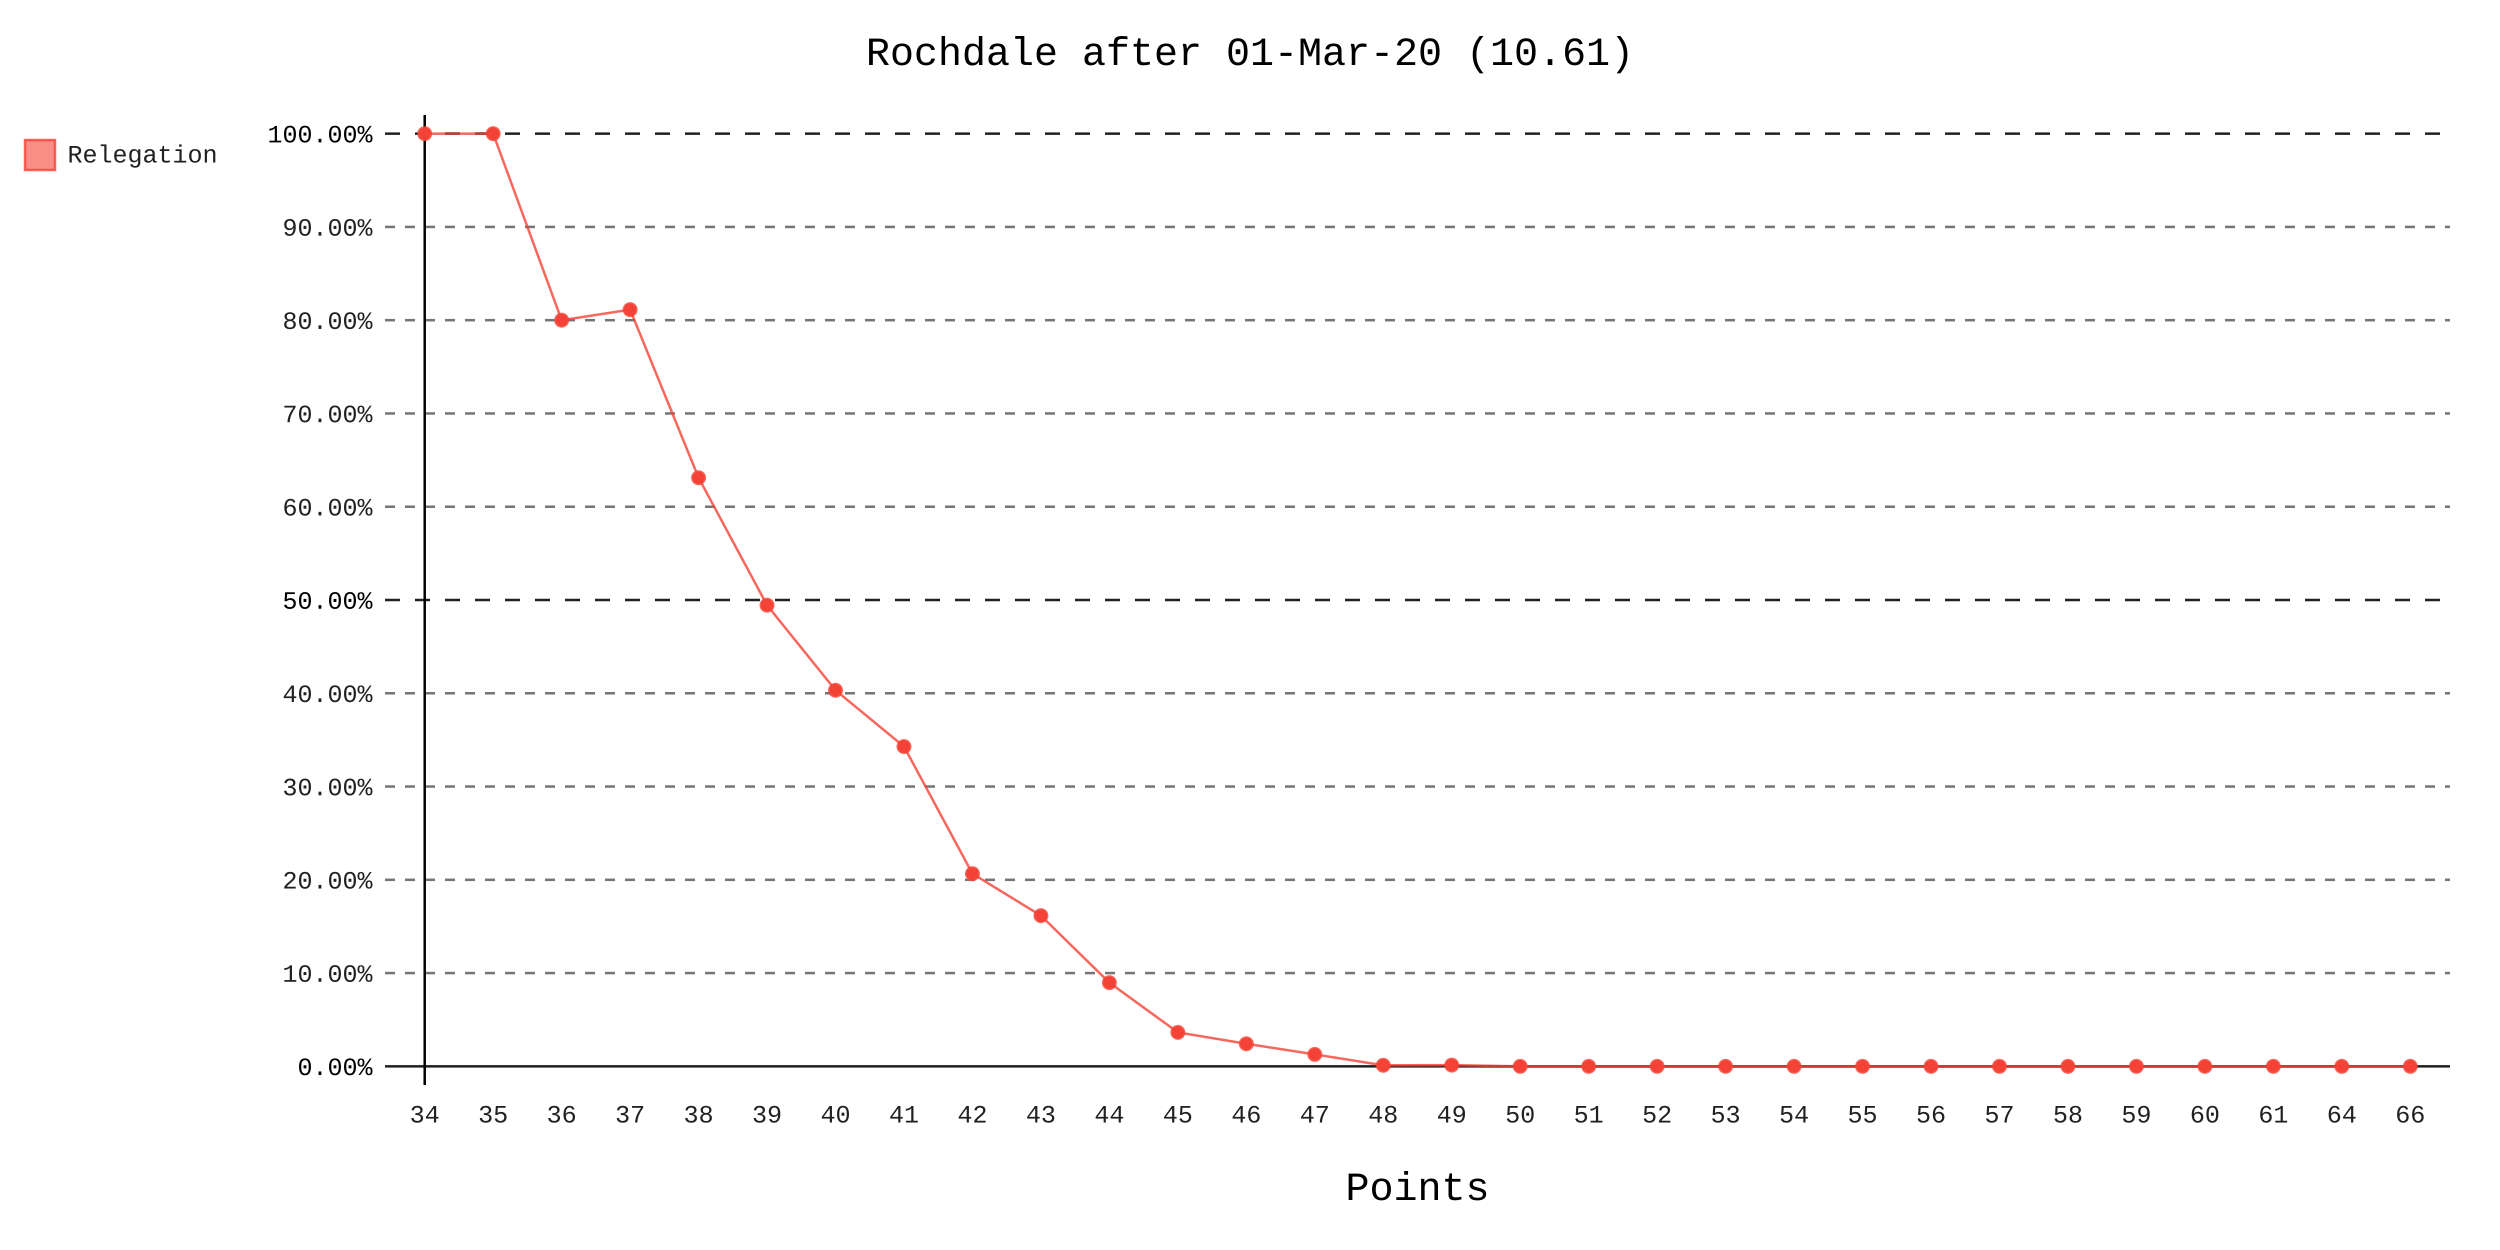
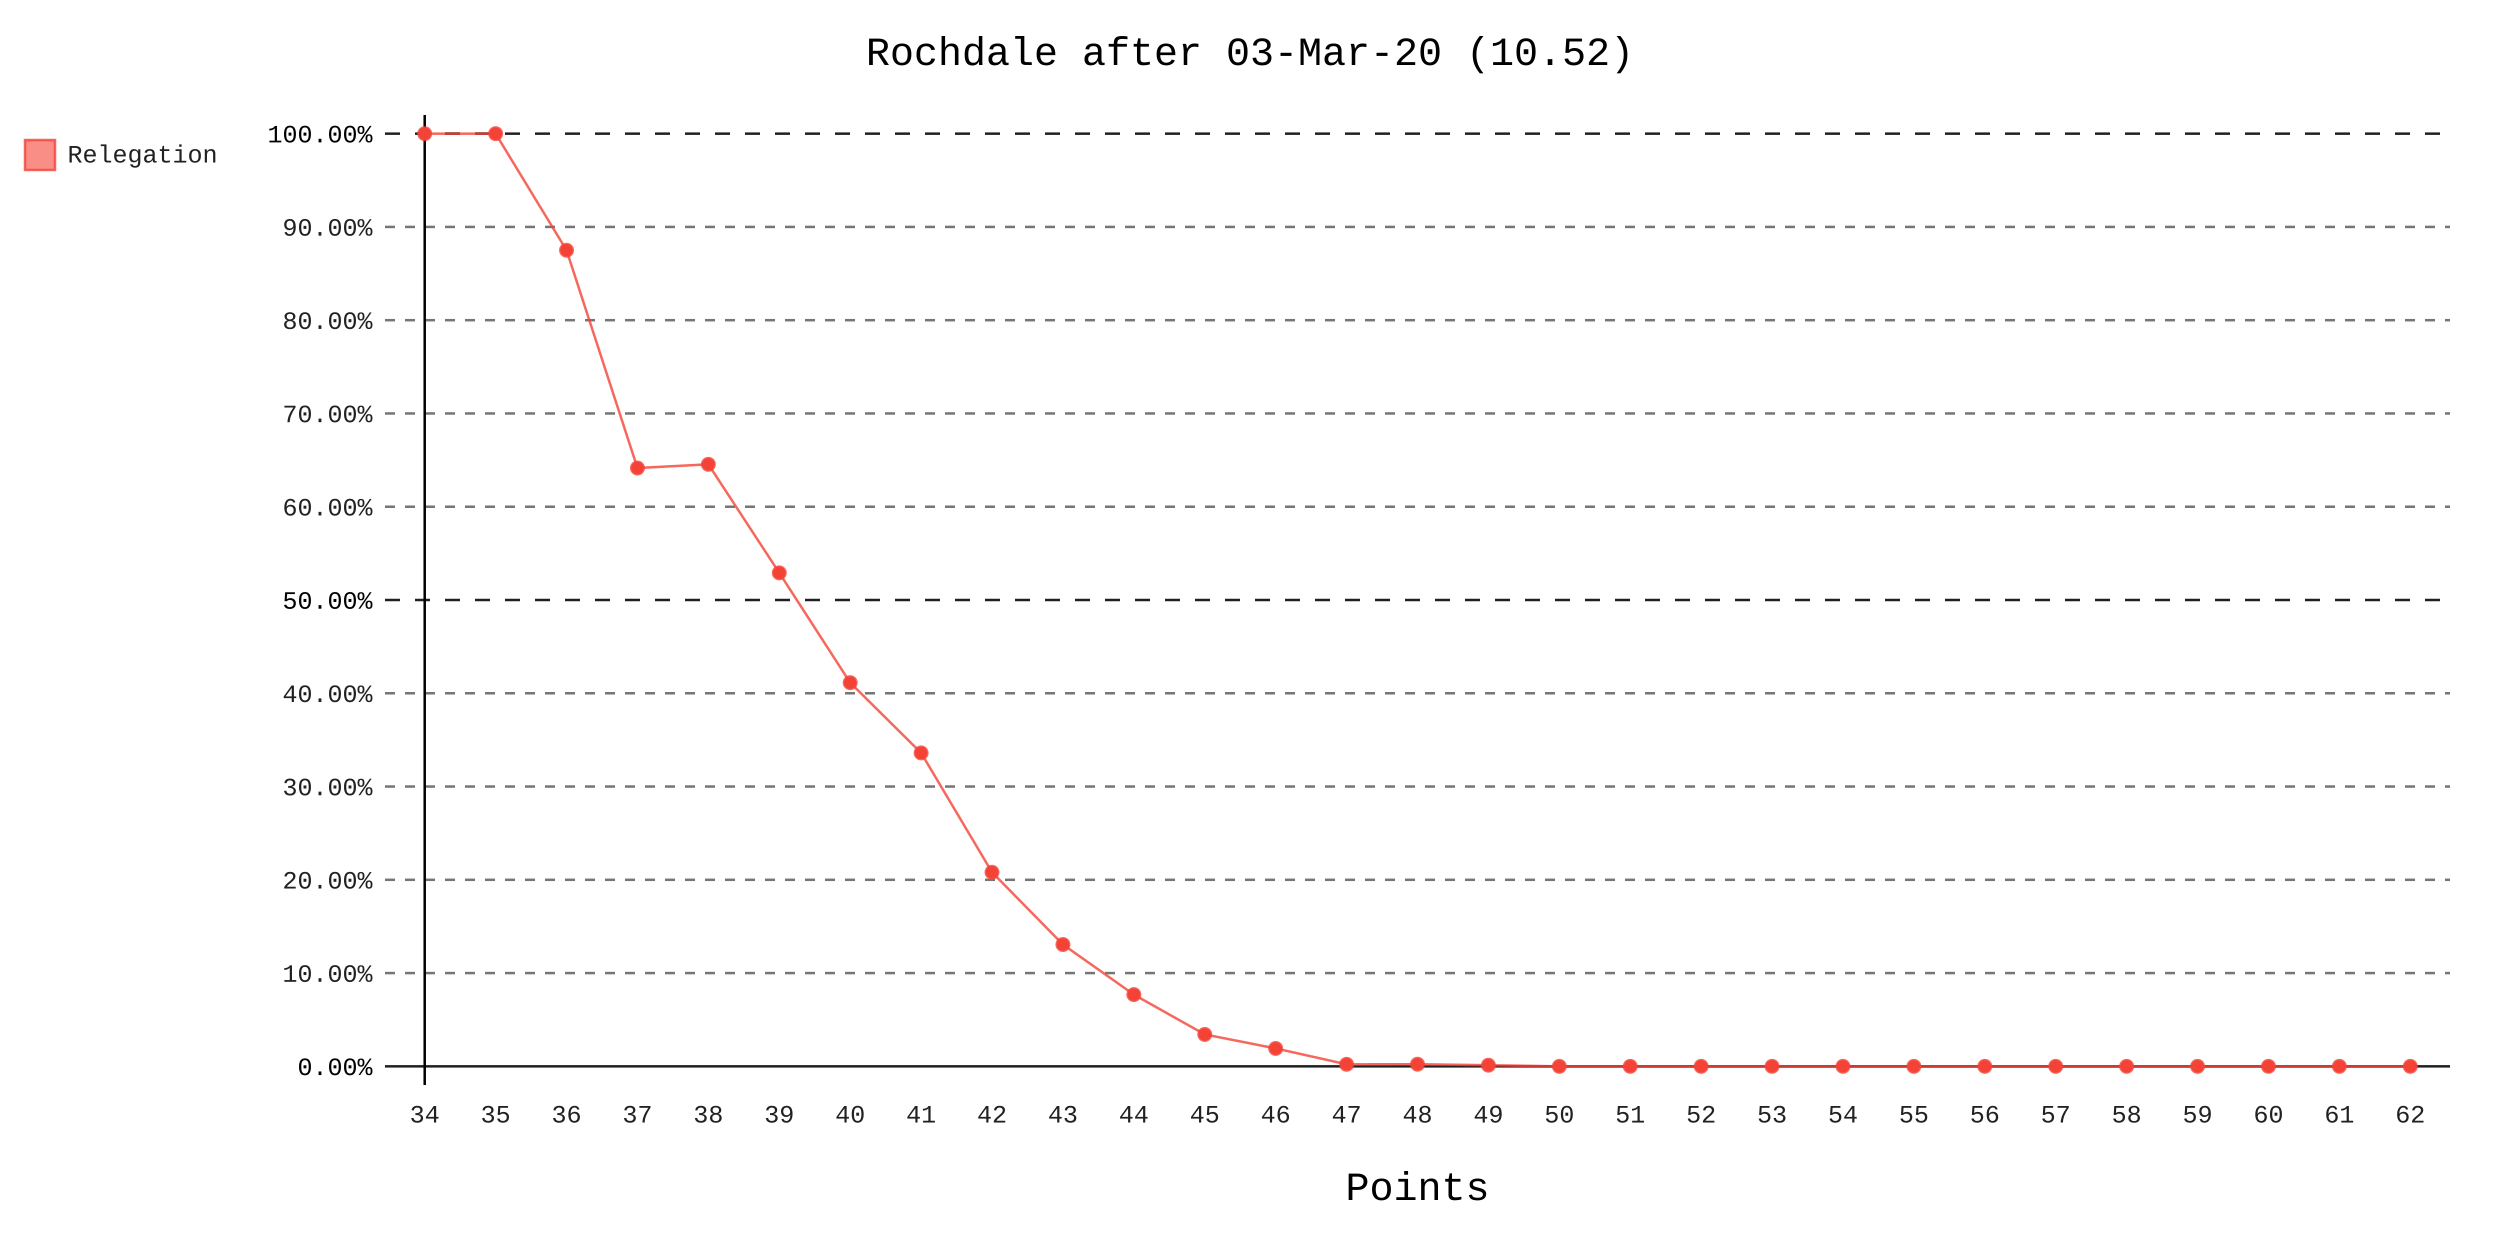
- <svg xmlns="http://www.w3.org/2000/svg" class="pygal-chart" id="chart-6f801b13-2f69-4a6f-9272-3fdad4acb5be" viewBox="0 0 1000 500">
+ <svg xmlns="http://www.w3.org/2000/svg" class="pygal-chart" id="chart-5983b531-fa6f-4193-b208-ceb8bece2697" viewBox="0 0 1000 500">
  <defs>
-     <style type="text/css">#chart-6f801b13-2f69-4a6f-9272-3fdad4acb5be{-webkit-user-select:none;-webkit-font-smoothing:antialiased;font-family:Consolas,"Liberation Mono",Menlo,Courier,monospace}#chart-6f801b13-2f69-4a6f-9272-3fdad4acb5be .title{font-family:Consolas,"Liberation Mono",Menlo,Courier,monospace;font-size:16px}#chart-6f801b13-2f69-4a6f-9272-3fdad4acb5be .legends .legend text{font-family:Consolas,"Liberation Mono",Menlo,Courier,monospace;font-size:10px}#chart-6f801b13-2f69-4a6f-9272-3fdad4acb5be .axis text{font-family:Consolas,"Liberation Mono",Menlo,Courier,monospace;font-size:10px}#chart-6f801b13-2f69-4a6f-9272-3fdad4acb5be .axis text.major{font-family:Consolas,"Liberation Mono",Menlo,Courier,monospace;font-size:10px}#chart-6f801b13-2f69-4a6f-9272-3fdad4acb5be .text-overlay text.value{font-family:Consolas,"Liberation Mono",Menlo,Courier,monospace;font-size:16px}#chart-6f801b13-2f69-4a6f-9272-3fdad4acb5be .text-overlay text.label{font-family:Consolas,"Liberation Mono",Menlo,Courier,monospace;font-size:10px}#chart-6f801b13-2f69-4a6f-9272-3fdad4acb5be .tooltip{font-family:Consolas,"Liberation Mono",Menlo,Courier,monospace;font-size:14px}#chart-6f801b13-2f69-4a6f-9272-3fdad4acb5be text.no_data{font-family:Consolas,"Liberation Mono",Menlo,Courier,monospace;font-size:64px}
- #chart-6f801b13-2f69-4a6f-9272-3fdad4acb5be{background-color:transparent}#chart-6f801b13-2f69-4a6f-9272-3fdad4acb5be path,#chart-6f801b13-2f69-4a6f-9272-3fdad4acb5be line,#chart-6f801b13-2f69-4a6f-9272-3fdad4acb5be rect,#chart-6f801b13-2f69-4a6f-9272-3fdad4acb5be circle{-webkit-transition:400ms ease-in;-moz-transition:400ms ease-in;transition:400ms ease-in}#chart-6f801b13-2f69-4a6f-9272-3fdad4acb5be .graph &gt; .background{fill:transparent}#chart-6f801b13-2f69-4a6f-9272-3fdad4acb5be .plot &gt; .background{fill:transparent}#chart-6f801b13-2f69-4a6f-9272-3fdad4acb5be .graph{fill:rgba(0,0,0,.87)}#chart-6f801b13-2f69-4a6f-9272-3fdad4acb5be text.no_data{fill:rgba(0,0,0,1)}#chart-6f801b13-2f69-4a6f-9272-3fdad4acb5be .title{fill:rgba(0,0,0,1)}#chart-6f801b13-2f69-4a6f-9272-3fdad4acb5be .legends .legend text{fill:rgba(0,0,0,.87)}#chart-6f801b13-2f69-4a6f-9272-3fdad4acb5be .legends .legend:hover text{fill:rgba(0,0,0,1)}#chart-6f801b13-2f69-4a6f-9272-3fdad4acb5be .axis .line{stroke:rgba(0,0,0,1)}#chart-6f801b13-2f69-4a6f-9272-3fdad4acb5be .axis .guide.line{stroke:rgba(0,0,0,.54)}#chart-6f801b13-2f69-4a6f-9272-3fdad4acb5be .axis .major.line{stroke:rgba(0,0,0,.87)}#chart-6f801b13-2f69-4a6f-9272-3fdad4acb5be .axis text.major{fill:rgba(0,0,0,1)}#chart-6f801b13-2f69-4a6f-9272-3fdad4acb5be .axis.y .guides:hover .guide.line,#chart-6f801b13-2f69-4a6f-9272-3fdad4acb5be .line-graph .axis.x .guides:hover .guide.line,#chart-6f801b13-2f69-4a6f-9272-3fdad4acb5be .stackedline-graph .axis.x .guides:hover .guide.line,#chart-6f801b13-2f69-4a6f-9272-3fdad4acb5be .xy-graph .axis.x .guides:hover .guide.line{stroke:rgba(0,0,0,1)}#chart-6f801b13-2f69-4a6f-9272-3fdad4acb5be .axis .guides:hover text{fill:rgba(0,0,0,1)}#chart-6f801b13-2f69-4a6f-9272-3fdad4acb5be .reactive{fill-opacity:.6;stroke-opacity:.8}#chart-6f801b13-2f69-4a6f-9272-3fdad4acb5be .ci{stroke:rgba(0,0,0,.87)}#chart-6f801b13-2f69-4a6f-9272-3fdad4acb5be .reactive.active,#chart-6f801b13-2f69-4a6f-9272-3fdad4acb5be .active .reactive{fill-opacity:.9;stroke-opacity:.9;stroke-width:4}#chart-6f801b13-2f69-4a6f-9272-3fdad4acb5be .ci .reactive.active{stroke-width:1.5}#chart-6f801b13-2f69-4a6f-9272-3fdad4acb5be .series text{fill:rgba(0,0,0,1)}#chart-6f801b13-2f69-4a6f-9272-3fdad4acb5be .tooltip rect{fill:transparent;stroke:rgba(0,0,0,1);-webkit-transition:opacity 400ms ease-in;-moz-transition:opacity 400ms ease-in;transition:opacity 400ms ease-in}#chart-6f801b13-2f69-4a6f-9272-3fdad4acb5be .tooltip .label{fill:rgba(0,0,0,.87)}#chart-6f801b13-2f69-4a6f-9272-3fdad4acb5be .tooltip .label{fill:rgba(0,0,0,.87)}#chart-6f801b13-2f69-4a6f-9272-3fdad4acb5be .tooltip .legend{font-size:.8em;fill:rgba(0,0,0,.54)}#chart-6f801b13-2f69-4a6f-9272-3fdad4acb5be .tooltip .x_label{font-size:.6em;fill:rgba(0,0,0,1)}#chart-6f801b13-2f69-4a6f-9272-3fdad4acb5be .tooltip .xlink{font-size:.5em;text-decoration:underline}#chart-6f801b13-2f69-4a6f-9272-3fdad4acb5be .tooltip .value{font-size:1.5em}#chart-6f801b13-2f69-4a6f-9272-3fdad4acb5be .bound{font-size:.5em}#chart-6f801b13-2f69-4a6f-9272-3fdad4acb5be .max-value{font-size:.75em;fill:rgba(0,0,0,.54)}#chart-6f801b13-2f69-4a6f-9272-3fdad4acb5be .map-element{fill:transparent;stroke:rgba(0,0,0,.54) !important}#chart-6f801b13-2f69-4a6f-9272-3fdad4acb5be .map-element .reactive{fill-opacity:inherit;stroke-opacity:inherit}#chart-6f801b13-2f69-4a6f-9272-3fdad4acb5be .color-0,#chart-6f801b13-2f69-4a6f-9272-3fdad4acb5be .color-0 a:visited{stroke:#F44336;fill:#F44336}#chart-6f801b13-2f69-4a6f-9272-3fdad4acb5be .text-overlay .color-0 text{fill:black}
- #chart-6f801b13-2f69-4a6f-9272-3fdad4acb5be text.no_data{text-anchor:middle}#chart-6f801b13-2f69-4a6f-9272-3fdad4acb5be .guide.line{fill:none}#chart-6f801b13-2f69-4a6f-9272-3fdad4acb5be .centered{text-anchor:middle}#chart-6f801b13-2f69-4a6f-9272-3fdad4acb5be .title{text-anchor:middle}#chart-6f801b13-2f69-4a6f-9272-3fdad4acb5be .legends .legend text{fill-opacity:1}#chart-6f801b13-2f69-4a6f-9272-3fdad4acb5be .axis.x text{text-anchor:middle}#chart-6f801b13-2f69-4a6f-9272-3fdad4acb5be .axis.x:not(.web) text[transform]{text-anchor:start}#chart-6f801b13-2f69-4a6f-9272-3fdad4acb5be .axis.x:not(.web) text[transform].backwards{text-anchor:end}#chart-6f801b13-2f69-4a6f-9272-3fdad4acb5be .axis.y text{text-anchor:end}#chart-6f801b13-2f69-4a6f-9272-3fdad4acb5be .axis.y text[transform].backwards{text-anchor:start}#chart-6f801b13-2f69-4a6f-9272-3fdad4acb5be .axis.y2 text{text-anchor:start}#chart-6f801b13-2f69-4a6f-9272-3fdad4acb5be .axis.y2 text[transform].backwards{text-anchor:end}#chart-6f801b13-2f69-4a6f-9272-3fdad4acb5be .axis .guide.line{stroke-dasharray:4,4}#chart-6f801b13-2f69-4a6f-9272-3fdad4acb5be .axis .major.guide.line{stroke-dasharray:6,6}#chart-6f801b13-2f69-4a6f-9272-3fdad4acb5be .horizontal .axis.y .guide.line,#chart-6f801b13-2f69-4a6f-9272-3fdad4acb5be .horizontal .axis.y2 .guide.line,#chart-6f801b13-2f69-4a6f-9272-3fdad4acb5be .vertical .axis.x .guide.line{opacity:0}#chart-6f801b13-2f69-4a6f-9272-3fdad4acb5be .horizontal .axis.always_show .guide.line,#chart-6f801b13-2f69-4a6f-9272-3fdad4acb5be .vertical .axis.always_show .guide.line{opacity:1 !important}#chart-6f801b13-2f69-4a6f-9272-3fdad4acb5be .axis.y .guides:hover .guide.line,#chart-6f801b13-2f69-4a6f-9272-3fdad4acb5be .axis.y2 .guides:hover .guide.line,#chart-6f801b13-2f69-4a6f-9272-3fdad4acb5be .axis.x .guides:hover .guide.line{opacity:1}#chart-6f801b13-2f69-4a6f-9272-3fdad4acb5be .axis .guides:hover text{opacity:1}#chart-6f801b13-2f69-4a6f-9272-3fdad4acb5be .nofill{fill:none}#chart-6f801b13-2f69-4a6f-9272-3fdad4acb5be .subtle-fill{fill-opacity:.2}#chart-6f801b13-2f69-4a6f-9272-3fdad4acb5be .dot{stroke-width:1px;fill-opacity:1}#chart-6f801b13-2f69-4a6f-9272-3fdad4acb5be .dot.active{stroke-width:5px}#chart-6f801b13-2f69-4a6f-9272-3fdad4acb5be .dot.negative{fill:transparent}#chart-6f801b13-2f69-4a6f-9272-3fdad4acb5be text,#chart-6f801b13-2f69-4a6f-9272-3fdad4acb5be tspan{stroke:none !important}#chart-6f801b13-2f69-4a6f-9272-3fdad4acb5be .series text.active{opacity:1}#chart-6f801b13-2f69-4a6f-9272-3fdad4acb5be .tooltip rect{fill-opacity:.95;stroke-width:.5}#chart-6f801b13-2f69-4a6f-9272-3fdad4acb5be .tooltip text{fill-opacity:1}#chart-6f801b13-2f69-4a6f-9272-3fdad4acb5be .showable{visibility:hidden}#chart-6f801b13-2f69-4a6f-9272-3fdad4acb5be .showable.shown{visibility:visible}#chart-6f801b13-2f69-4a6f-9272-3fdad4acb5be .gauge-background{fill:rgba(229,229,229,1);stroke:none}#chart-6f801b13-2f69-4a6f-9272-3fdad4acb5be .bg-lines{stroke:transparent;stroke-width:2px}</style>
+     <style type="text/css">#chart-5983b531-fa6f-4193-b208-ceb8bece2697{-webkit-user-select:none;-webkit-font-smoothing:antialiased;font-family:Consolas,"Liberation Mono",Menlo,Courier,monospace}#chart-5983b531-fa6f-4193-b208-ceb8bece2697 .title{font-family:Consolas,"Liberation Mono",Menlo,Courier,monospace;font-size:16px}#chart-5983b531-fa6f-4193-b208-ceb8bece2697 .legends .legend text{font-family:Consolas,"Liberation Mono",Menlo,Courier,monospace;font-size:10px}#chart-5983b531-fa6f-4193-b208-ceb8bece2697 .axis text{font-family:Consolas,"Liberation Mono",Menlo,Courier,monospace;font-size:10px}#chart-5983b531-fa6f-4193-b208-ceb8bece2697 .axis text.major{font-family:Consolas,"Liberation Mono",Menlo,Courier,monospace;font-size:10px}#chart-5983b531-fa6f-4193-b208-ceb8bece2697 .text-overlay text.value{font-family:Consolas,"Liberation Mono",Menlo,Courier,monospace;font-size:16px}#chart-5983b531-fa6f-4193-b208-ceb8bece2697 .text-overlay text.label{font-family:Consolas,"Liberation Mono",Menlo,Courier,monospace;font-size:10px}#chart-5983b531-fa6f-4193-b208-ceb8bece2697 .tooltip{font-family:Consolas,"Liberation Mono",Menlo,Courier,monospace;font-size:14px}#chart-5983b531-fa6f-4193-b208-ceb8bece2697 text.no_data{font-family:Consolas,"Liberation Mono",Menlo,Courier,monospace;font-size:64px}
+ #chart-5983b531-fa6f-4193-b208-ceb8bece2697{background-color:transparent}#chart-5983b531-fa6f-4193-b208-ceb8bece2697 path,#chart-5983b531-fa6f-4193-b208-ceb8bece2697 line,#chart-5983b531-fa6f-4193-b208-ceb8bece2697 rect,#chart-5983b531-fa6f-4193-b208-ceb8bece2697 circle{-webkit-transition:400ms ease-in;-moz-transition:400ms ease-in;transition:400ms ease-in}#chart-5983b531-fa6f-4193-b208-ceb8bece2697 .graph &gt; .background{fill:transparent}#chart-5983b531-fa6f-4193-b208-ceb8bece2697 .plot &gt; .background{fill:transparent}#chart-5983b531-fa6f-4193-b208-ceb8bece2697 .graph{fill:rgba(0,0,0,.87)}#chart-5983b531-fa6f-4193-b208-ceb8bece2697 text.no_data{fill:rgba(0,0,0,1)}#chart-5983b531-fa6f-4193-b208-ceb8bece2697 .title{fill:rgba(0,0,0,1)}#chart-5983b531-fa6f-4193-b208-ceb8bece2697 .legends .legend text{fill:rgba(0,0,0,.87)}#chart-5983b531-fa6f-4193-b208-ceb8bece2697 .legends .legend:hover text{fill:rgba(0,0,0,1)}#chart-5983b531-fa6f-4193-b208-ceb8bece2697 .axis .line{stroke:rgba(0,0,0,1)}#chart-5983b531-fa6f-4193-b208-ceb8bece2697 .axis .guide.line{stroke:rgba(0,0,0,.54)}#chart-5983b531-fa6f-4193-b208-ceb8bece2697 .axis .major.line{stroke:rgba(0,0,0,.87)}#chart-5983b531-fa6f-4193-b208-ceb8bece2697 .axis text.major{fill:rgba(0,0,0,1)}#chart-5983b531-fa6f-4193-b208-ceb8bece2697 .axis.y .guides:hover .guide.line,#chart-5983b531-fa6f-4193-b208-ceb8bece2697 .line-graph .axis.x .guides:hover .guide.line,#chart-5983b531-fa6f-4193-b208-ceb8bece2697 .stackedline-graph .axis.x .guides:hover .guide.line,#chart-5983b531-fa6f-4193-b208-ceb8bece2697 .xy-graph .axis.x .guides:hover .guide.line{stroke:rgba(0,0,0,1)}#chart-5983b531-fa6f-4193-b208-ceb8bece2697 .axis .guides:hover text{fill:rgba(0,0,0,1)}#chart-5983b531-fa6f-4193-b208-ceb8bece2697 .reactive{fill-opacity:.6;stroke-opacity:.8}#chart-5983b531-fa6f-4193-b208-ceb8bece2697 .ci{stroke:rgba(0,0,0,.87)}#chart-5983b531-fa6f-4193-b208-ceb8bece2697 .reactive.active,#chart-5983b531-fa6f-4193-b208-ceb8bece2697 .active .reactive{fill-opacity:.9;stroke-opacity:.9;stroke-width:4}#chart-5983b531-fa6f-4193-b208-ceb8bece2697 .ci .reactive.active{stroke-width:1.5}#chart-5983b531-fa6f-4193-b208-ceb8bece2697 .series text{fill:rgba(0,0,0,1)}#chart-5983b531-fa6f-4193-b208-ceb8bece2697 .tooltip rect{fill:transparent;stroke:rgba(0,0,0,1);-webkit-transition:opacity 400ms ease-in;-moz-transition:opacity 400ms ease-in;transition:opacity 400ms ease-in}#chart-5983b531-fa6f-4193-b208-ceb8bece2697 .tooltip .label{fill:rgba(0,0,0,.87)}#chart-5983b531-fa6f-4193-b208-ceb8bece2697 .tooltip .label{fill:rgba(0,0,0,.87)}#chart-5983b531-fa6f-4193-b208-ceb8bece2697 .tooltip .legend{font-size:.8em;fill:rgba(0,0,0,.54)}#chart-5983b531-fa6f-4193-b208-ceb8bece2697 .tooltip .x_label{font-size:.6em;fill:rgba(0,0,0,1)}#chart-5983b531-fa6f-4193-b208-ceb8bece2697 .tooltip .xlink{font-size:.5em;text-decoration:underline}#chart-5983b531-fa6f-4193-b208-ceb8bece2697 .tooltip .value{font-size:1.5em}#chart-5983b531-fa6f-4193-b208-ceb8bece2697 .bound{font-size:.5em}#chart-5983b531-fa6f-4193-b208-ceb8bece2697 .max-value{font-size:.75em;fill:rgba(0,0,0,.54)}#chart-5983b531-fa6f-4193-b208-ceb8bece2697 .map-element{fill:transparent;stroke:rgba(0,0,0,.54) !important}#chart-5983b531-fa6f-4193-b208-ceb8bece2697 .map-element .reactive{fill-opacity:inherit;stroke-opacity:inherit}#chart-5983b531-fa6f-4193-b208-ceb8bece2697 .color-0,#chart-5983b531-fa6f-4193-b208-ceb8bece2697 .color-0 a:visited{stroke:#F44336;fill:#F44336}#chart-5983b531-fa6f-4193-b208-ceb8bece2697 .text-overlay .color-0 text{fill:black}
+ #chart-5983b531-fa6f-4193-b208-ceb8bece2697 text.no_data{text-anchor:middle}#chart-5983b531-fa6f-4193-b208-ceb8bece2697 .guide.line{fill:none}#chart-5983b531-fa6f-4193-b208-ceb8bece2697 .centered{text-anchor:middle}#chart-5983b531-fa6f-4193-b208-ceb8bece2697 .title{text-anchor:middle}#chart-5983b531-fa6f-4193-b208-ceb8bece2697 .legends .legend text{fill-opacity:1}#chart-5983b531-fa6f-4193-b208-ceb8bece2697 .axis.x text{text-anchor:middle}#chart-5983b531-fa6f-4193-b208-ceb8bece2697 .axis.x:not(.web) text[transform]{text-anchor:start}#chart-5983b531-fa6f-4193-b208-ceb8bece2697 .axis.x:not(.web) text[transform].backwards{text-anchor:end}#chart-5983b531-fa6f-4193-b208-ceb8bece2697 .axis.y text{text-anchor:end}#chart-5983b531-fa6f-4193-b208-ceb8bece2697 .axis.y text[transform].backwards{text-anchor:start}#chart-5983b531-fa6f-4193-b208-ceb8bece2697 .axis.y2 text{text-anchor:start}#chart-5983b531-fa6f-4193-b208-ceb8bece2697 .axis.y2 text[transform].backwards{text-anchor:end}#chart-5983b531-fa6f-4193-b208-ceb8bece2697 .axis .guide.line{stroke-dasharray:4,4}#chart-5983b531-fa6f-4193-b208-ceb8bece2697 .axis .major.guide.line{stroke-dasharray:6,6}#chart-5983b531-fa6f-4193-b208-ceb8bece2697 .horizontal .axis.y .guide.line,#chart-5983b531-fa6f-4193-b208-ceb8bece2697 .horizontal .axis.y2 .guide.line,#chart-5983b531-fa6f-4193-b208-ceb8bece2697 .vertical .axis.x .guide.line{opacity:0}#chart-5983b531-fa6f-4193-b208-ceb8bece2697 .horizontal .axis.always_show .guide.line,#chart-5983b531-fa6f-4193-b208-ceb8bece2697 .vertical .axis.always_show .guide.line{opacity:1 !important}#chart-5983b531-fa6f-4193-b208-ceb8bece2697 .axis.y .guides:hover .guide.line,#chart-5983b531-fa6f-4193-b208-ceb8bece2697 .axis.y2 .guides:hover .guide.line,#chart-5983b531-fa6f-4193-b208-ceb8bece2697 .axis.x .guides:hover .guide.line{opacity:1}#chart-5983b531-fa6f-4193-b208-ceb8bece2697 .axis .guides:hover text{opacity:1}#chart-5983b531-fa6f-4193-b208-ceb8bece2697 .nofill{fill:none}#chart-5983b531-fa6f-4193-b208-ceb8bece2697 .subtle-fill{fill-opacity:.2}#chart-5983b531-fa6f-4193-b208-ceb8bece2697 .dot{stroke-width:1px;fill-opacity:1}#chart-5983b531-fa6f-4193-b208-ceb8bece2697 .dot.active{stroke-width:5px}#chart-5983b531-fa6f-4193-b208-ceb8bece2697 .dot.negative{fill:transparent}#chart-5983b531-fa6f-4193-b208-ceb8bece2697 text,#chart-5983b531-fa6f-4193-b208-ceb8bece2697 tspan{stroke:none !important}#chart-5983b531-fa6f-4193-b208-ceb8bece2697 .series text.active{opacity:1}#chart-5983b531-fa6f-4193-b208-ceb8bece2697 .tooltip rect{fill-opacity:.95;stroke-width:.5}#chart-5983b531-fa6f-4193-b208-ceb8bece2697 .tooltip text{fill-opacity:1}#chart-5983b531-fa6f-4193-b208-ceb8bece2697 .showable{visibility:hidden}#chart-5983b531-fa6f-4193-b208-ceb8bece2697 .showable.shown{visibility:visible}#chart-5983b531-fa6f-4193-b208-ceb8bece2697 .gauge-background{fill:rgba(229,229,229,1);stroke:none}#chart-5983b531-fa6f-4193-b208-ceb8bece2697 .bg-lines{stroke:transparent;stroke-width:2px}</style>
  </defs>
  <g class="graph line-graph vertical">
    <rect class="background" height="500" width="1000" x="0" y="0" />
    <g class="plot" transform="translate(154, 46)">
      <rect class="background" height="388" width="826.0" x="0" y="0" />
      <g class="axis y always_show">
        <g class="guides">
          <path class="major line" d="M0 380.538 h826" />
          <text class="major" x="-5" y="384.038">0.00%</text>
        </g>
        <g class="guides">
          <path class="guide line" d="M0 343.231 h826" />
          <text class="" x="-5" y="346.731">10.00%</text>
        </g>
        <g class="guides">
          <path class="guide line" d="M0 305.923 h826" />
          <text class="" x="-5" y="309.423">20.00%</text>
        </g>
        <g class="guides">
          <path class="guide line" d="M0 268.615 h826" />
          <text class="" x="-5" y="272.115">30.00%</text>
        </g>
        <g class="guides">
          <path class="guide line" d="M0 231.308 h826" />
          <text class="" x="-5" y="234.808">40.00%</text>
        </g>
        <g class="guides">
          <path class="major guide line" d="M0 194 h826" />
          <text class="major" x="-5" y="197.5">50.00%</text>
        </g>
        <g class="guides">
          <path class="guide line" d="M0 156.692 h826" />
          <text class="" x="-5" y="160.192">60.00%</text>
        </g>
        <g class="guides">
          <path class="guide line" d="M0 119.385 h826" />
          <text class="" x="-5" y="122.885">70.00%</text>
        </g>
        <g class="guides">
          <path class="guide line" d="M0 82.077 h826" />
          <text class="" x="-5" y="85.577">80.00%</text>
        </g>
        <g class="guides">
          <path class="guide line" d="M0 44.769 h826" />
          <text class="" x="-5" y="48.269">90.00%</text>
        </g>
        <g class="guides">
          <path class="major guide line" d="M0 7.462 h826" />
          <text class="major" x="-5" y="10.962">100.00%</text>
        </g>
      </g>
      <g class="axis x">
        <g class="guides">
          <path class="line" d="M15.885 0 v388" />
          <text class="" x="15.885" y="403.0">34</text>
        </g>
        <g class="guides">
-           <path class="guide line" d="M43.272 0 v388" />
-           <text class="" x="43.272" y="403.0">35</text>
-         </g>
-         <g class="guides">
-           <path class="guide line" d="M70.659 0 v388" />
-           <text class="" x="70.659" y="403.0">36</text>
-         </g>
-         <g class="guides">
-           <path class="guide line" d="M98.046 0 v388" />
-           <text class="" x="98.046" y="403.0">37</text>
-         </g>
-         <g class="guides">
-           <path class="guide line" d="M125.434 0 v388" />
-           <text class="" x="125.434" y="403.0">38</text>
-         </g>
-         <g class="guides">
-           <path class="guide line" d="M152.821 0 v388" />
-           <text class="" x="152.821" y="403.0">39</text>
-         </g>
-         <g class="guides">
-           <path class="guide line" d="M180.208 0 v388" />
-           <text class="" x="180.208" y="403.0">40</text>
-         </g>
-         <g class="guides">
-           <path class="guide line" d="M207.595 0 v388" />
-           <text class="" x="207.595" y="403.0">41</text>
-         </g>
-         <g class="guides">
-           <path class="guide line" d="M234.983 0 v388" />
-           <text class="" x="234.983" y="403.0">42</text>
-         </g>
-         <g class="guides">
-           <path class="guide line" d="M262.37 0 v388" />
-           <text class="" x="262.37" y="403.0">43</text>
-         </g>
-         <g class="guides">
-           <path class="guide line" d="M289.757 0 v388" />
-           <text class="" x="289.757" y="403.0">44</text>
-         </g>
-         <g class="guides">
-           <path class="guide line" d="M317.145 0 v388" />
-           <text class="" x="317.145" y="403.0">45</text>
-         </g>
-         <g class="guides">
-           <path class="guide line" d="M344.532 0 v388" />
-           <text class="" x="344.532" y="403.0">46</text>
-         </g>
-         <g class="guides">
-           <path class="guide line" d="M371.919 0 v388" />
-           <text class="" x="371.919" y="403.0">47</text>
-         </g>
-         <g class="guides">
-           <path class="guide line" d="M399.306 0 v388" />
-           <text class="" x="399.306" y="403.0">48</text>
-         </g>
-         <g class="guides">
-           <path class="guide line" d="M426.694 0 v388" />
-           <text class="" x="426.694" y="403.0">49</text>
-         </g>
-         <g class="guides">
-           <path class="guide line" d="M454.081 0 v388" />
-           <text class="" x="454.081" y="403.0">50</text>
-         </g>
-         <g class="guides">
-           <path class="guide line" d="M481.468 0 v388" />
-           <text class="" x="481.468" y="403.0">51</text>
-         </g>
-         <g class="guides">
-           <path class="guide line" d="M508.855 0 v388" />
-           <text class="" x="508.855" y="403.0">52</text>
-         </g>
-         <g class="guides">
-           <path class="guide line" d="M536.243 0 v388" />
-           <text class="" x="536.243" y="403.0">53</text>
-         </g>
-         <g class="guides">
-           <path class="guide line" d="M563.63 0 v388" />
-           <text class="" x="563.63" y="403.0">54</text>
-         </g>
-         <g class="guides">
-           <path class="guide line" d="M591.017 0 v388" />
-           <text class="" x="591.017" y="403.0">55</text>
-         </g>
-         <g class="guides">
-           <path class="guide line" d="M618.405 0 v388" />
-           <text class="" x="618.405" y="403.0">56</text>
-         </g>
-         <g class="guides">
-           <path class="guide line" d="M645.792 0 v388" />
-           <text class="" x="645.792" y="403.0">57</text>
-         </g>
-         <g class="guides">
-           <path class="guide line" d="M673.179 0 v388" />
-           <text class="" x="673.179" y="403.0">58</text>
-         </g>
-         <g class="guides">
-           <path class="guide line" d="M700.566 0 v388" />
-           <text class="" x="700.566" y="403.0">59</text>
-         </g>
-         <g class="guides">
-           <path class="guide line" d="M727.954 0 v388" />
-           <text class="" x="727.954" y="403.0">60</text>
-         </g>
-         <g class="guides">
-           <path class="guide line" d="M755.341 0 v388" />
-           <text class="" x="755.341" y="403.0">61</text>
-         </g>
-         <g class="guides">
-           <path class="guide line" d="M782.728 0 v388" />
-           <text class="" x="782.728" y="403.0">64</text>
+           <path class="guide line" d="M44.25 0 v388" />
+           <text class="" x="44.25" y="403.0">35</text>
+         </g>
+         <g class="guides">
+           <path class="guide line" d="M72.615 0 v388" />
+           <text class="" x="72.615" y="403.0">36</text>
+         </g>
+         <g class="guides">
+           <path class="guide line" d="M100.981 0 v388" />
+           <text class="" x="100.981" y="403.0">37</text>
+         </g>
+         <g class="guides">
+           <path class="guide line" d="M129.346 0 v388" />
+           <text class="" x="129.346" y="403.0">38</text>
+         </g>
+         <g class="guides">
+           <path class="guide line" d="M157.712 0 v388" />
+           <text class="" x="157.712" y="403.0">39</text>
+         </g>
+         <g class="guides">
+           <path class="guide line" d="M186.077 0 v388" />
+           <text class="" x="186.077" y="403.0">40</text>
+         </g>
+         <g class="guides">
+           <path class="guide line" d="M214.442 0 v388" />
+           <text class="" x="214.442" y="403.0">41</text>
+         </g>
+         <g class="guides">
+           <path class="guide line" d="M242.808 0 v388" />
+           <text class="" x="242.808" y="403.0">42</text>
+         </g>
+         <g class="guides">
+           <path class="guide line" d="M271.173 0 v388" />
+           <text class="" x="271.173" y="403.0">43</text>
+         </g>
+         <g class="guides">
+           <path class="guide line" d="M299.538 0 v388" />
+           <text class="" x="299.538" y="403.0">44</text>
+         </g>
+         <g class="guides">
+           <path class="guide line" d="M327.904 0 v388" />
+           <text class="" x="327.904" y="403.0">45</text>
+         </g>
+         <g class="guides">
+           <path class="guide line" d="M356.269 0 v388" />
+           <text class="" x="356.269" y="403.0">46</text>
+         </g>
+         <g class="guides">
+           <path class="guide line" d="M384.635 0 v388" />
+           <text class="" x="384.635" y="403.0">47</text>
+         </g>
+         <g class="guides">
+           <path class="guide line" d="M413 0 v388" />
+           <text class="" x="413.0" y="403.0">48</text>
+         </g>
+         <g class="guides">
+           <path class="guide line" d="M441.365 0 v388" />
+           <text class="" x="441.365" y="403.0">49</text>
+         </g>
+         <g class="guides">
+           <path class="guide line" d="M469.731 0 v388" />
+           <text class="" x="469.731" y="403.0">50</text>
+         </g>
+         <g class="guides">
+           <path class="guide line" d="M498.096 0 v388" />
+           <text class="" x="498.096" y="403.0">51</text>
+         </g>
+         <g class="guides">
+           <path class="guide line" d="M526.462 0 v388" />
+           <text class="" x="526.462" y="403.0">52</text>
+         </g>
+         <g class="guides">
+           <path class="guide line" d="M554.827 0 v388" />
+           <text class="" x="554.827" y="403.0">53</text>
+         </g>
+         <g class="guides">
+           <path class="guide line" d="M583.192 0 v388" />
+           <text class="" x="583.192" y="403.0">54</text>
+         </g>
+         <g class="guides">
+           <path class="guide line" d="M611.558 0 v388" />
+           <text class="" x="611.558" y="403.0">55</text>
+         </g>
+         <g class="guides">
+           <path class="guide line" d="M639.923 0 v388" />
+           <text class="" x="639.923" y="403.0">56</text>
+         </g>
+         <g class="guides">
+           <path class="guide line" d="M668.288 0 v388" />
+           <text class="" x="668.288" y="403.0">57</text>
+         </g>
+         <g class="guides">
+           <path class="guide line" d="M696.654 0 v388" />
+           <text class="" x="696.654" y="403.0">58</text>
+         </g>
+         <g class="guides">
+           <path class="guide line" d="M725.019 0 v388" />
+           <text class="" x="725.019" y="403.0">59</text>
+         </g>
+         <g class="guides">
+           <path class="guide line" d="M753.385 0 v388" />
+           <text class="" x="753.385" y="403.0">60</text>
+         </g>
+         <g class="guides">
+           <path class="guide line" d="M781.75 0 v388" />
+           <text class="" x="781.75" y="403.0">61</text>
        </g>
        <g class="guides">
          <path class="guide line" d="M810.115 0 v388" />
-           <text class="" x="810.115" y="403.0">66</text>
+           <text class="" x="810.115" y="403.0">62</text>
        </g>
      </g>
      <g class="series serie-0 color-0">
-         <path class="line reactive nofill" d="M15.885 7.462 L43.272 7.462 70.659 82.077 98.046 77.853 125.434 145.102 152.821 196.073 180.208 230.104 207.595 252.626 234.983 303.474 262.37 320.264 289.757 347.075 317.145 366.956 344.532 371.512 371.919 375.761 399.306 380.117 426.694 380.053 454.081 380.538 481.468 380.538 508.855 380.538 536.243 380.538 563.63 380.538 591.017 380.538 618.405 380.538 645.792 380.538 673.179 380.538 700.566 380.538 727.954 380.538 755.341 380.538 782.728 380.538 810.115 380.538" />
+         <path class="line reactive nofill" d="M15.885 7.462 L44.25 7.462 72.615 54.096 100.981 141.206 129.346 139.734 157.712 183.143 186.077 227.074 214.442 255.168 242.808 302.904 271.173 331.81 299.538 351.84 327.904 367.776 356.269 373.38 384.635 379.727 413 379.685 441.365 380.078 469.731 380.538 498.096 380.538 526.462 380.538 554.827 380.538 583.192 380.538 611.558 380.538 639.923 380.538 668.288 380.538 696.654 380.538 725.019 380.538 753.385 380.538 781.75 380.538 810.115 380.538" />
      </g>
    </g>
    <g class="titles">
-       <text class="title plot_title" x="500.0" y="26">Rochdale after 01-Mar-20 (10.61)</text>
+       <text class="title plot_title" x="500.0" y="26">Rochdale after 03-Mar-20 (10.52)</text>
      <text class="title" x="567.0" y="480">Points</text>
    </g>
    <g class="plot overlay" transform="translate(154, 46)">
      <g class="series serie-0 color-0">
        <g class="dots">
          <circle class="dot reactive tooltip-trigger" cx="15.885" cy="7.462" r="2.5" />
        </g>
        <g class="dots">
-           <circle class="dot reactive tooltip-trigger" cx="43.272" cy="7.462" r="2.5" />
-         </g>
-         <g class="dots">
-           <circle class="dot reactive tooltip-trigger" cx="70.659" cy="82.077" r="2.5" />
-         </g>
-         <g class="dots">
-           <circle class="dot reactive tooltip-trigger" cx="98.046" cy="77.853" r="2.5" />
-         </g>
-         <g class="dots">
-           <circle class="dot reactive tooltip-trigger" cx="125.434" cy="145.102" r="2.5" />
-         </g>
-         <g class="dots">
-           <circle class="dot reactive tooltip-trigger" cx="152.821" cy="196.073" r="2.5" />
-         </g>
-         <g class="dots">
-           <circle class="dot reactive tooltip-trigger" cx="180.208" cy="230.104" r="2.5" />
-         </g>
-         <g class="dots">
-           <circle class="dot reactive tooltip-trigger" cx="207.595" cy="252.626" r="2.5" />
-         </g>
-         <g class="dots">
-           <circle class="dot reactive tooltip-trigger" cx="234.983" cy="303.474" r="2.5" />
-         </g>
-         <g class="dots">
-           <circle class="dot reactive tooltip-trigger" cx="262.37" cy="320.264" r="2.5" />
-         </g>
-         <g class="dots">
-           <circle class="dot reactive tooltip-trigger" cx="289.757" cy="347.075" r="2.5" />
-         </g>
-         <g class="dots">
-           <circle class="dot reactive tooltip-trigger" cx="317.145" cy="366.956" r="2.5" />
-         </g>
-         <g class="dots">
-           <circle class="dot reactive tooltip-trigger" cx="344.532" cy="371.512" r="2.5" />
-         </g>
-         <g class="dots">
-           <circle class="dot reactive tooltip-trigger" cx="371.919" cy="375.761" r="2.5" />
-         </g>
-         <g class="dots">
-           <circle class="dot reactive tooltip-trigger" cx="399.306" cy="380.117" r="2.5" />
-         </g>
-         <g class="dots">
-           <circle class="dot reactive tooltip-trigger" cx="426.694" cy="380.053" r="2.5" />
-         </g>
-         <g class="dots">
-           <circle class="dot reactive tooltip-trigger" cx="454.081" cy="380.538" r="2.5" />
-         </g>
-         <g class="dots">
-           <circle class="dot reactive tooltip-trigger" cx="481.468" cy="380.538" r="2.5" />
-         </g>
-         <g class="dots">
-           <circle class="dot reactive tooltip-trigger" cx="508.855" cy="380.538" r="2.5" />
-         </g>
-         <g class="dots">
-           <circle class="dot reactive tooltip-trigger" cx="536.243" cy="380.538" r="2.5" />
-         </g>
-         <g class="dots">
-           <circle class="dot reactive tooltip-trigger" cx="563.63" cy="380.538" r="2.5" />
-         </g>
-         <g class="dots">
-           <circle class="dot reactive tooltip-trigger" cx="591.017" cy="380.538" r="2.5" />
-         </g>
-         <g class="dots">
-           <circle class="dot reactive tooltip-trigger" cx="618.405" cy="380.538" r="2.5" />
-         </g>
-         <g class="dots">
-           <circle class="dot reactive tooltip-trigger" cx="645.792" cy="380.538" r="2.5" />
-         </g>
-         <g class="dots">
-           <circle class="dot reactive tooltip-trigger" cx="673.179" cy="380.538" r="2.5" />
-         </g>
-         <g class="dots">
-           <circle class="dot reactive tooltip-trigger" cx="700.566" cy="380.538" r="2.5" />
-         </g>
-         <g class="dots">
-           <circle class="dot reactive tooltip-trigger" cx="727.954" cy="380.538" r="2.5" />
-         </g>
-         <g class="dots">
-           <circle class="dot reactive tooltip-trigger" cx="755.341" cy="380.538" r="2.5" />
-         </g>
-         <g class="dots">
-           <circle class="dot reactive tooltip-trigger" cx="782.728" cy="380.538" r="2.5" />
+           <circle class="dot reactive tooltip-trigger" cx="44.25" cy="7.462" r="2.5" />
+         </g>
+         <g class="dots">
+           <circle class="dot reactive tooltip-trigger" cx="72.615" cy="54.096" r="2.5" />
+         </g>
+         <g class="dots">
+           <circle class="dot reactive tooltip-trigger" cx="100.981" cy="141.206" r="2.5" />
+         </g>
+         <g class="dots">
+           <circle class="dot reactive tooltip-trigger" cx="129.346" cy="139.734" r="2.5" />
+         </g>
+         <g class="dots">
+           <circle class="dot reactive tooltip-trigger" cx="157.712" cy="183.143" r="2.5" />
+         </g>
+         <g class="dots">
+           <circle class="dot reactive tooltip-trigger" cx="186.077" cy="227.074" r="2.5" />
+         </g>
+         <g class="dots">
+           <circle class="dot reactive tooltip-trigger" cx="214.442" cy="255.168" r="2.5" />
+         </g>
+         <g class="dots">
+           <circle class="dot reactive tooltip-trigger" cx="242.808" cy="302.904" r="2.5" />
+         </g>
+         <g class="dots">
+           <circle class="dot reactive tooltip-trigger" cx="271.173" cy="331.81" r="2.5" />
+         </g>
+         <g class="dots">
+           <circle class="dot reactive tooltip-trigger" cx="299.538" cy="351.84" r="2.5" />
+         </g>
+         <g class="dots">
+           <circle class="dot reactive tooltip-trigger" cx="327.904" cy="367.776" r="2.5" />
+         </g>
+         <g class="dots">
+           <circle class="dot reactive tooltip-trigger" cx="356.269" cy="373.38" r="2.5" />
+         </g>
+         <g class="dots">
+           <circle class="dot reactive tooltip-trigger" cx="384.635" cy="379.727" r="2.5" />
+         </g>
+         <g class="dots">
+           <circle class="dot reactive tooltip-trigger" cx="413.0" cy="379.685" r="2.5" />
+         </g>
+         <g class="dots">
+           <circle class="dot reactive tooltip-trigger" cx="441.365" cy="380.078" r="2.5" />
+         </g>
+         <g class="dots">
+           <circle class="dot reactive tooltip-trigger" cx="469.731" cy="380.538" r="2.5" />
+         </g>
+         <g class="dots">
+           <circle class="dot reactive tooltip-trigger" cx="498.096" cy="380.538" r="2.5" />
+         </g>
+         <g class="dots">
+           <circle class="dot reactive tooltip-trigger" cx="526.462" cy="380.538" r="2.5" />
+         </g>
+         <g class="dots">
+           <circle class="dot reactive tooltip-trigger" cx="554.827" cy="380.538" r="2.5" />
+         </g>
+         <g class="dots">
+           <circle class="dot reactive tooltip-trigger" cx="583.192" cy="380.538" r="2.5" />
+         </g>
+         <g class="dots">
+           <circle class="dot reactive tooltip-trigger" cx="611.558" cy="380.538" r="2.5" />
+         </g>
+         <g class="dots">
+           <circle class="dot reactive tooltip-trigger" cx="639.923" cy="380.538" r="2.5" />
+         </g>
+         <g class="dots">
+           <circle class="dot reactive tooltip-trigger" cx="668.288" cy="380.538" r="2.5" />
+         </g>
+         <g class="dots">
+           <circle class="dot reactive tooltip-trigger" cx="696.654" cy="380.538" r="2.5" />
+         </g>
+         <g class="dots">
+           <circle class="dot reactive tooltip-trigger" cx="725.019" cy="380.538" r="2.5" />
+         </g>
+         <g class="dots">
+           <circle class="dot reactive tooltip-trigger" cx="753.385" cy="380.538" r="2.5" />
+         </g>
+         <g class="dots">
+           <circle class="dot reactive tooltip-trigger" cx="781.75" cy="380.538" r="2.5" />
        </g>
        <g class="dots">
          <circle class="dot reactive tooltip-trigger" cx="810.115" cy="380.538" r="2.5" />
        </g>
      </g>
    </g>
    <g class="plot text-overlay" transform="translate(154, 46)">
      <g class="series serie-0 color-0" />
    </g>
    <g class="plot tooltip-overlay" transform="translate(154, 46)">
      <g class="tooltip" style="opacity: 0" transform="translate(0 0)">
        <rect class="tooltip-box" height="0" rx="0" ry="0" width="0" />
        <g class="text" />
      </g>
    </g>
    <g class="legends" transform="translate(10, 56)">
      <g class="legend reactive activate-serie" id="activate-serie-0">
        <rect class="color-0 reactive" height="12" width="12" x="0.0" y="0.0" />
        <text x="17.0" y="9.0">Relegation</text>
      </g>
    </g>
    <g class="legends" transform="translate(990, 56)" />
  </g>
</svg>
